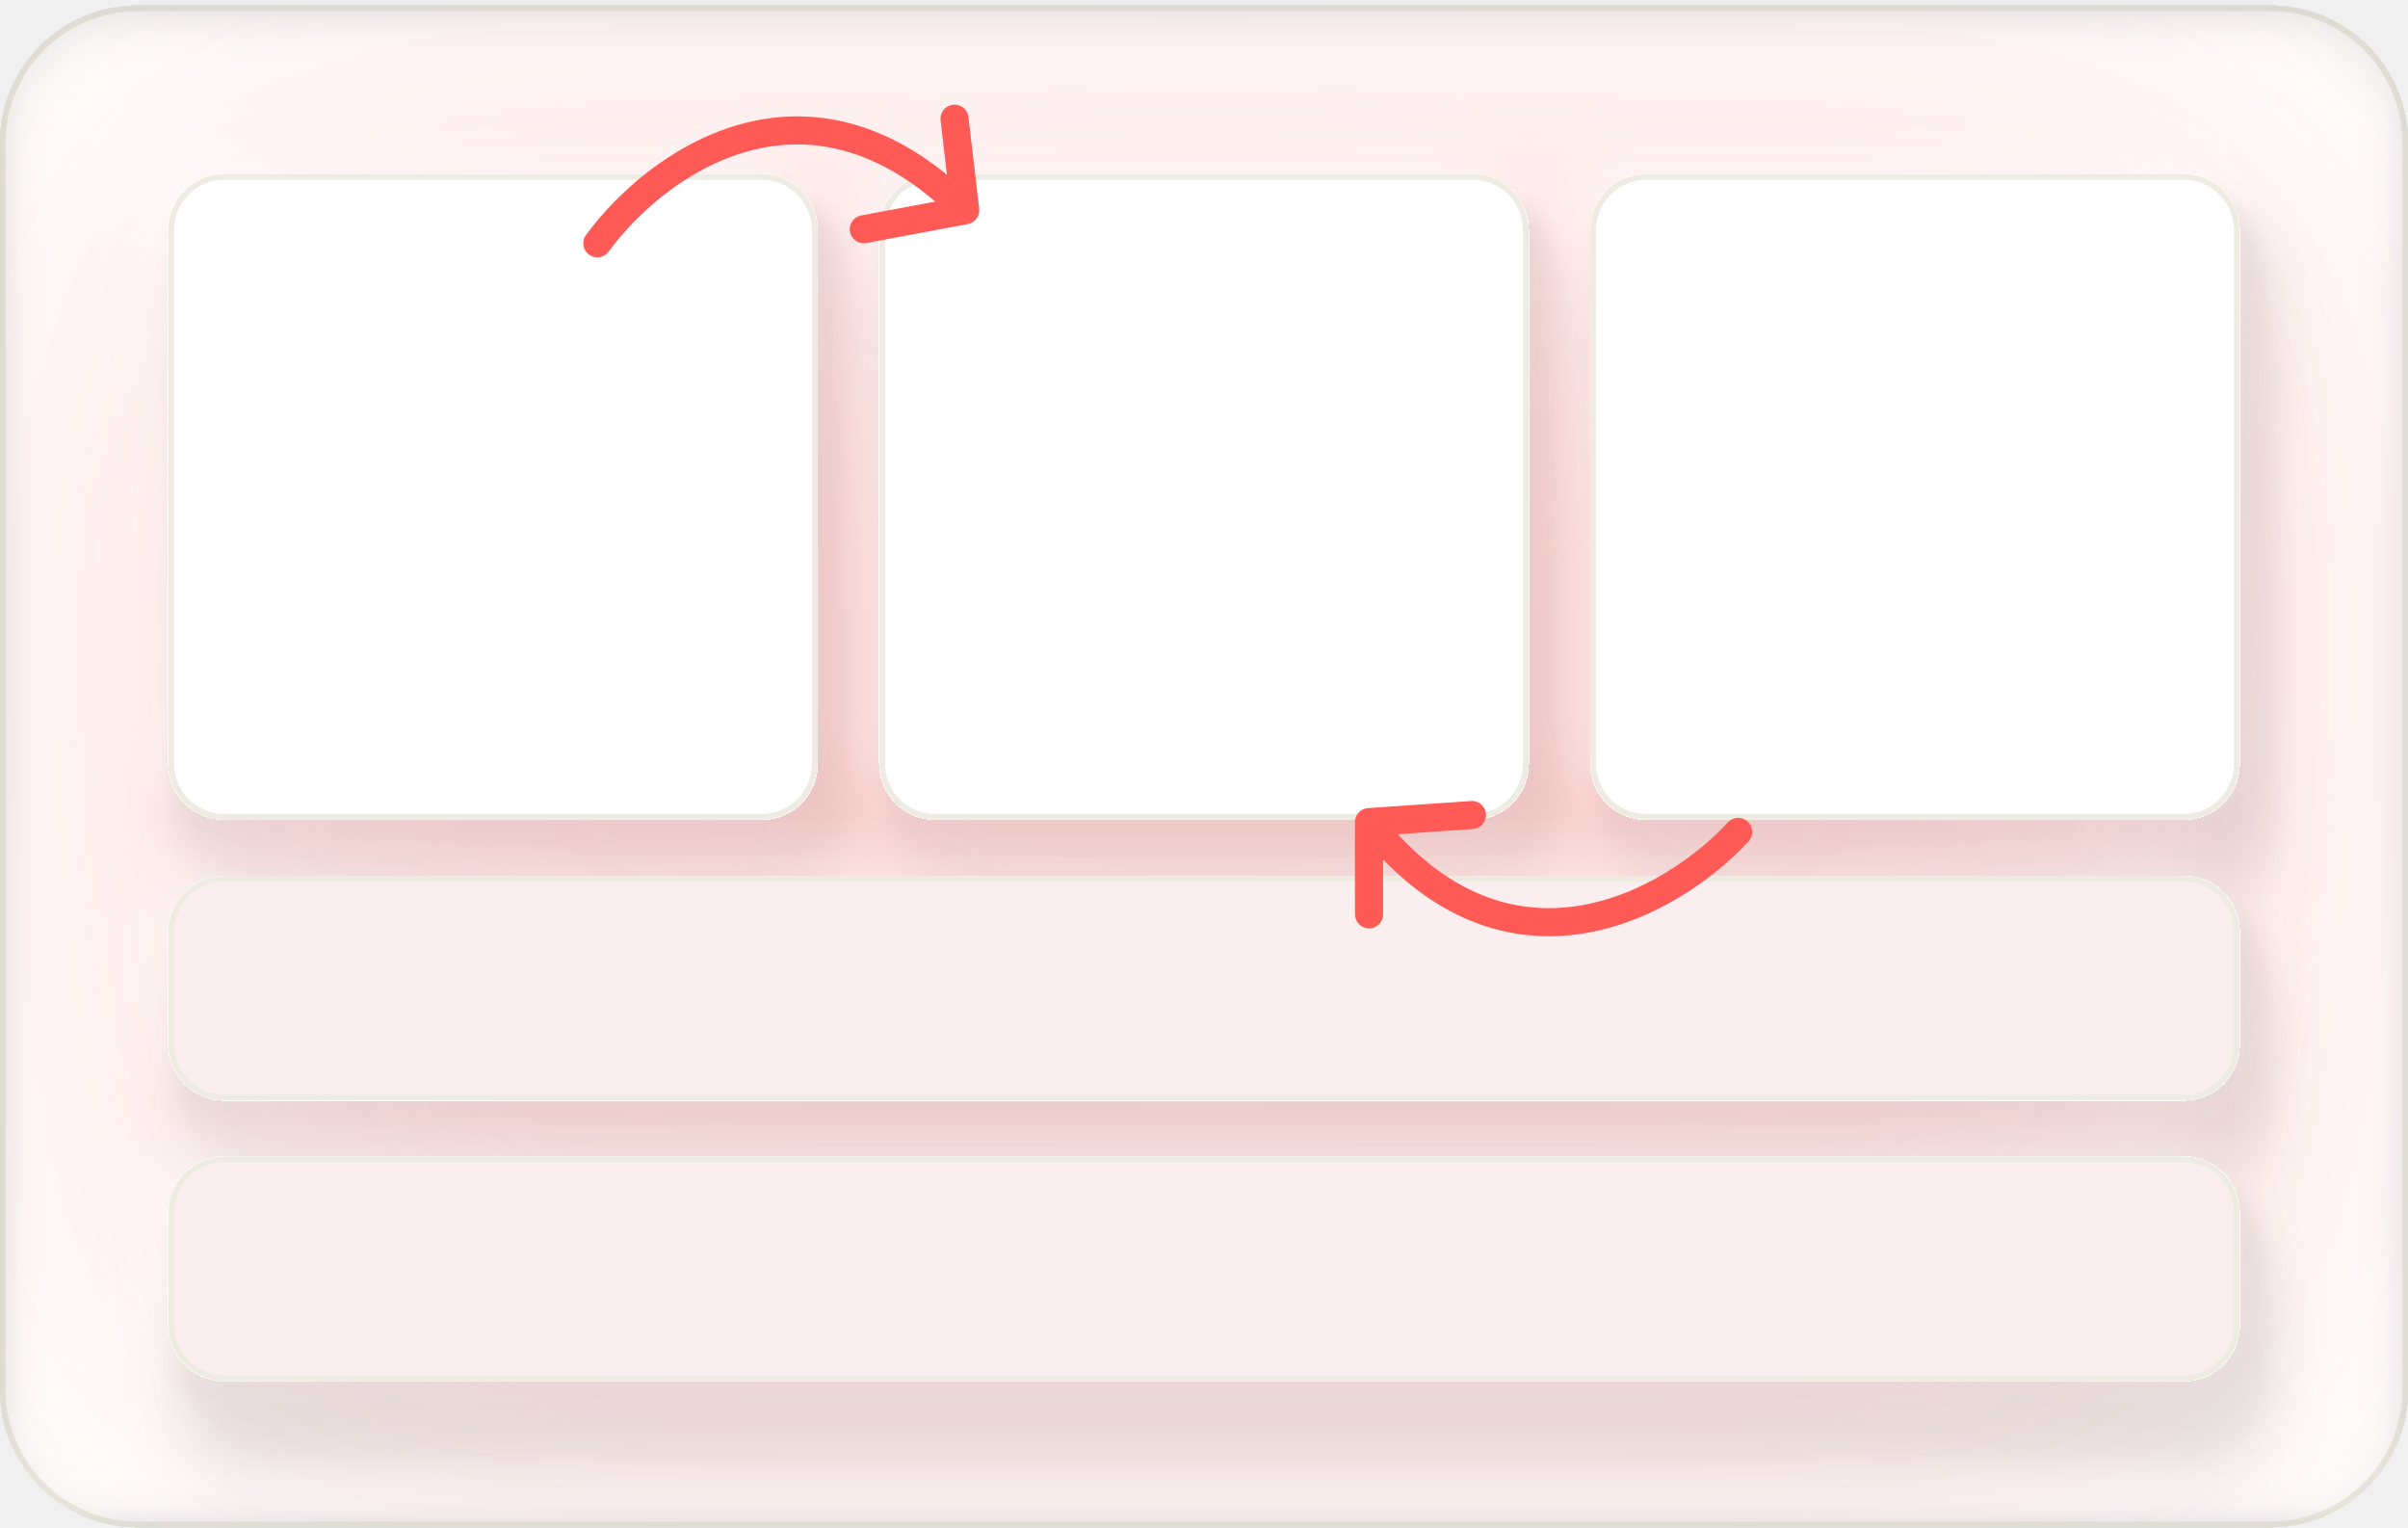
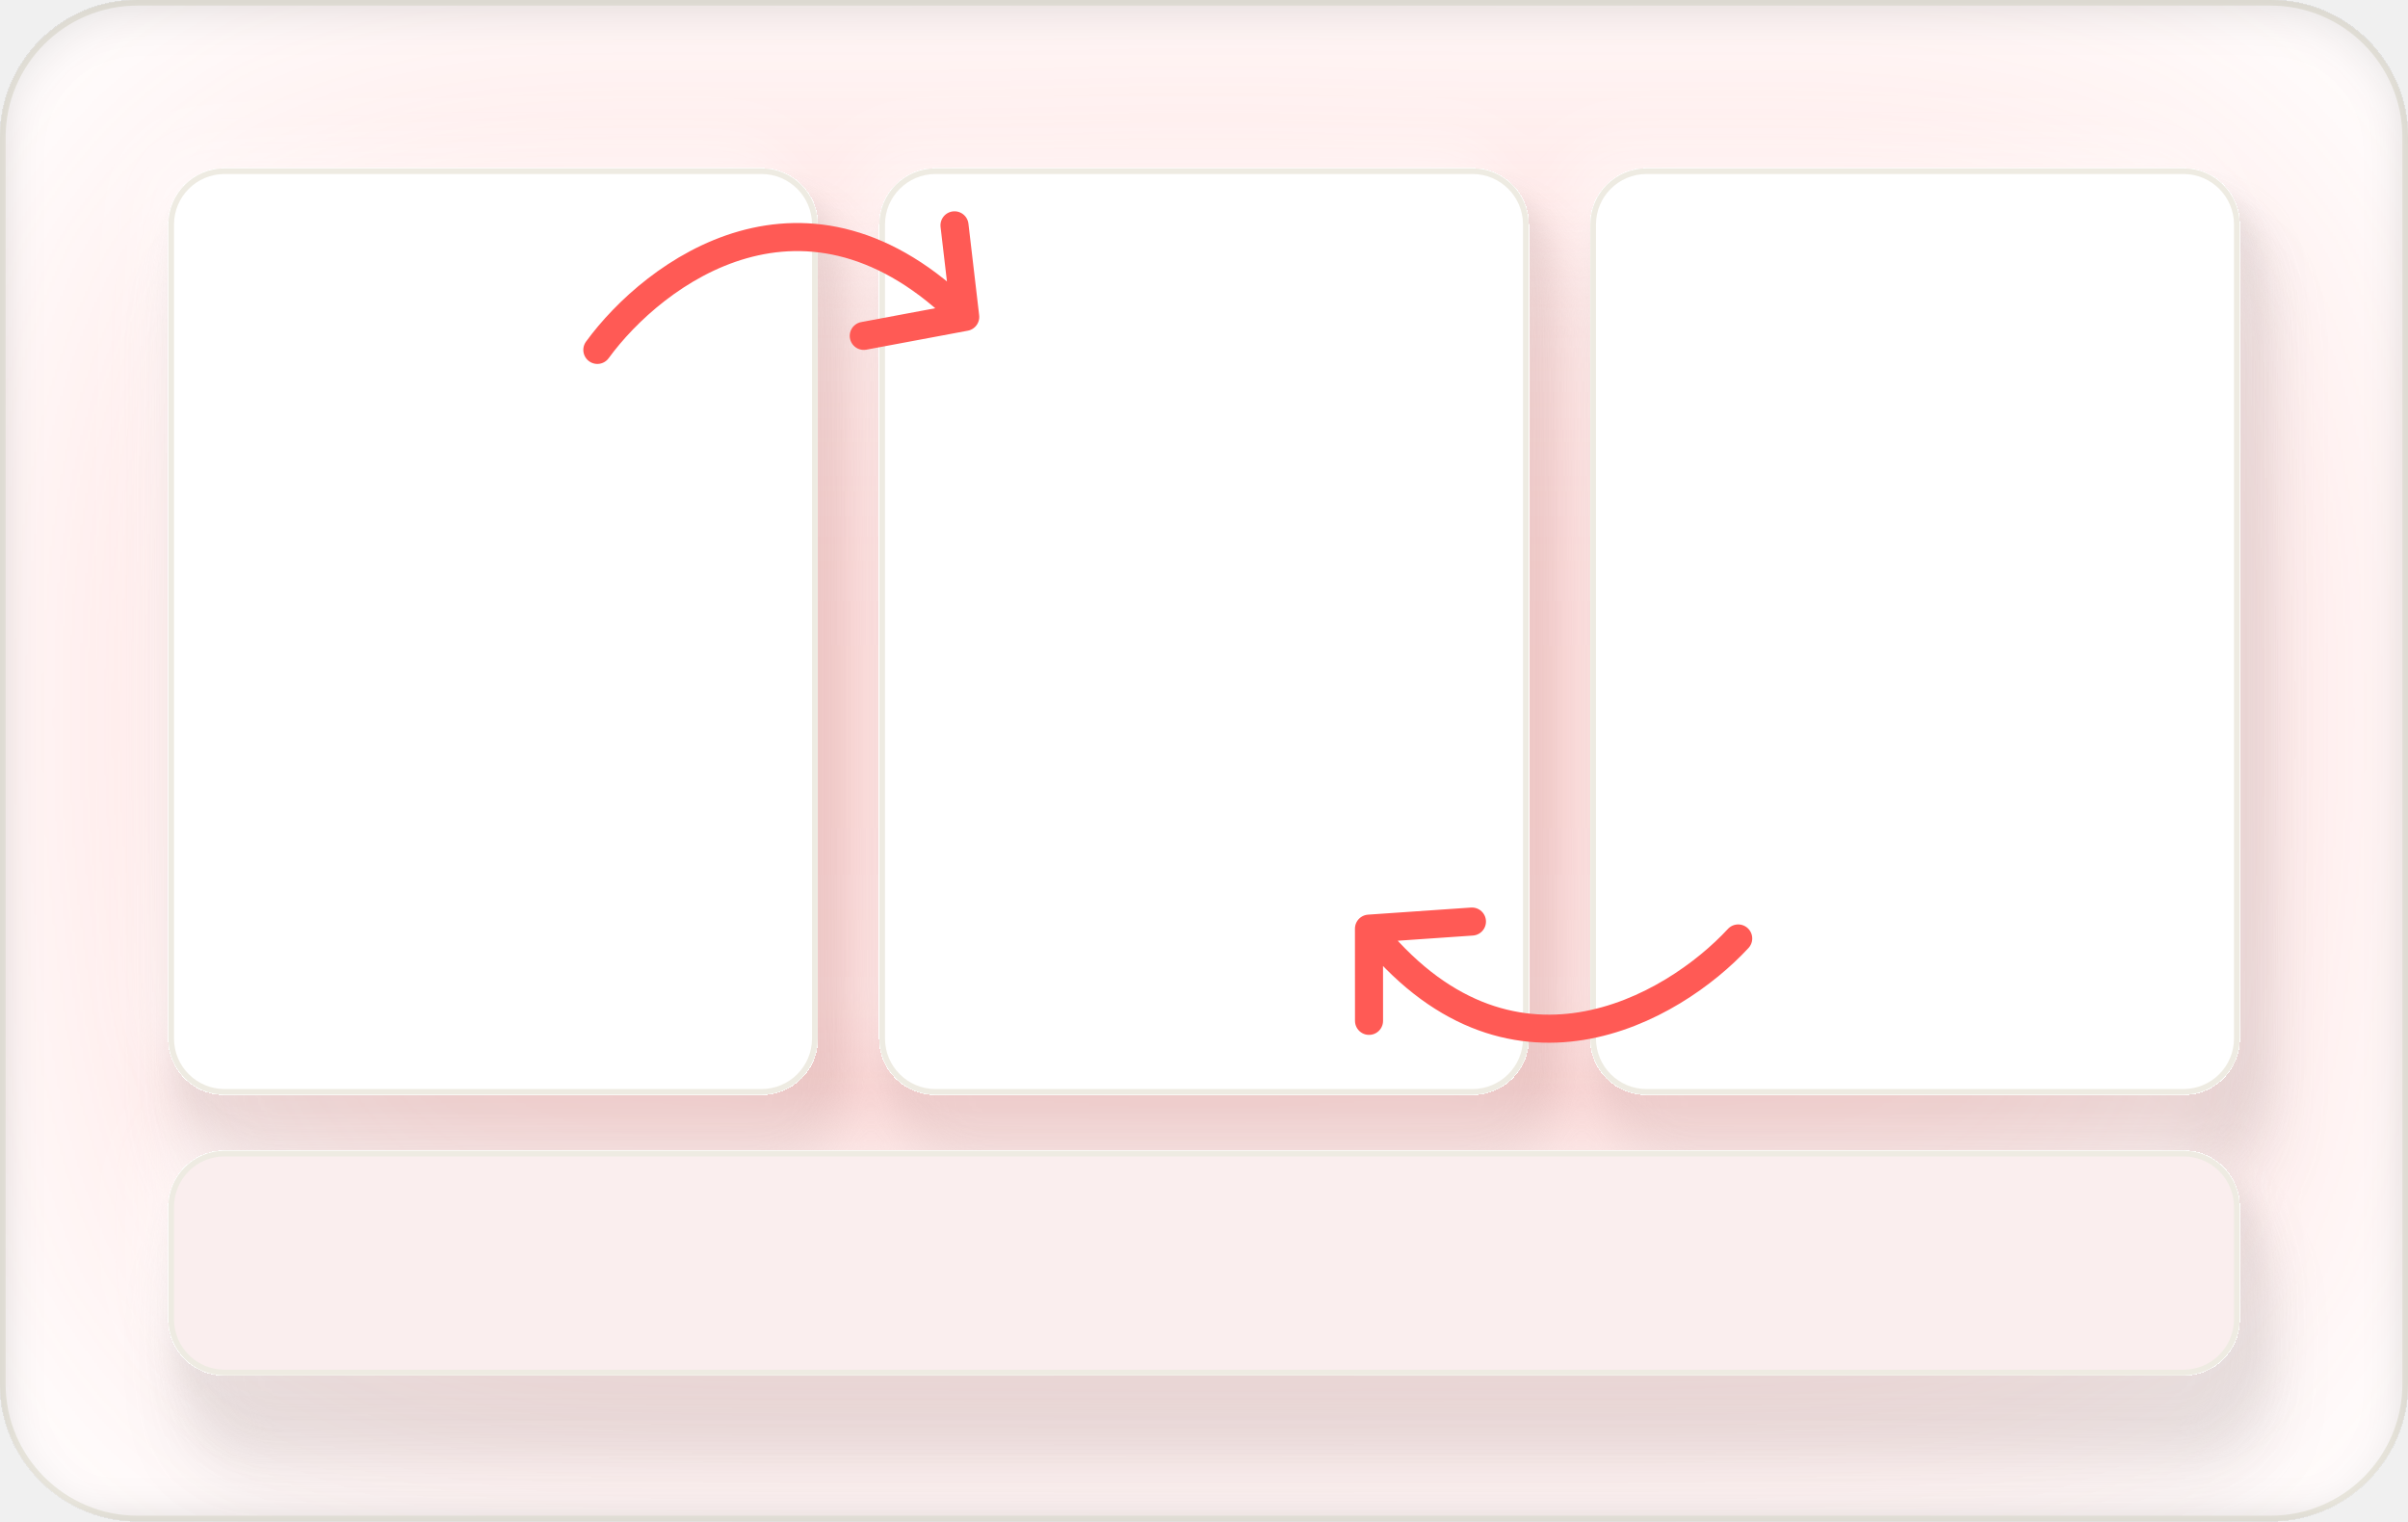
- <svg xmlns="http://www.w3.org/2000/svg" width="429" height="272" viewBox="0 0 429 272" fill="none">
+ <svg xmlns="http://www.w3.org/2000/svg" width="429" height="271" viewBox="0 0 429 271" fill="none">
  <g filter="url(#filter0_i_278_146)">
    <g clip-path="url(#clip0_278_146)">
-       <rect y="1" width="429" height="271" rx="24.5" fill="white" />
+       <rect width="429" height="271" rx="24.5" fill="white" />
      <g filter="url(#filter1_ddddd_278_146)">
-         <rect x="30.5" y="31.5" width="114.667" height="114" rx="9.5" fill="white" />
-         <rect x="30.5" y="31.5" width="114.667" height="114" rx="9.5" stroke="#EEEBE2" />
-         <rect x="157.167" y="31.5" width="114.667" height="114" rx="9.5" fill="white" />
-         <rect x="157.167" y="31.5" width="114.667" height="114" rx="9.5" stroke="#EEEBE2" />
-         <rect x="283.833" y="31.5" width="114.667" height="114" rx="9.5" fill="white" />
-         <rect x="283.833" y="31.5" width="114.667" height="114" rx="9.5" stroke="#EEEBE2" />
-         <rect x="30.5" y="156.5" width="368" height="39" rx="9.5" fill="#FAEEEE" />
-         <rect x="30.5" y="156.5" width="368" height="39" rx="9.5" stroke="#EEEBE2" />
-         <rect x="30.5" y="206.5" width="368" height="39" rx="9.5" fill="#FAEEEE" />
-         <rect x="30.5" y="206.5" width="368" height="39" rx="9.5" stroke="#EEEBE2" />
+         <rect x="30.5" y="30.5" width="114.667" height="164" rx="9.5" fill="white" />
+         <rect x="30.5" y="30.5" width="114.667" height="164" rx="9.5" stroke="#EEEBE2" />
+         <rect x="157.167" y="30.5" width="114.667" height="164" rx="9.5" fill="white" />
+         <rect x="157.167" y="30.5" width="114.667" height="164" rx="9.5" stroke="#EEEBE2" />
+         <rect x="283.833" y="30.5" width="114.667" height="164" rx="9.5" fill="white" />
+         <rect x="283.833" y="30.5" width="114.667" height="164" rx="9.5" stroke="#EEEBE2" />
+         <rect x="30.5" y="205.5" width="368" height="39" rx="9.5" fill="#FAEEEE" />
+         <rect x="30.5" y="205.5" width="368" height="39" rx="9.5" stroke="#EEEBE2" />
      </g>
    </g>
-     <rect x="0.5" y="1.5" width="428" height="270" rx="24" stroke="#EEEBE2" />
+     <rect x="0.5" y="0.5" width="428" height="270" rx="24" stroke="#EEEBE2" />
  </g>
-   <path d="M106.421 43.331C116.462 29.566 143.629 9.12 171.961 37.453M171.961 37.453L153.886 40.833M171.961 37.453L170.051 21.141" stroke="#FF5A55" stroke-width="5" stroke-linecap="round" />
-   <path d="M309.671 148.177C298.104 160.687 268.754 177.851 243.891 146.43M243.891 146.43L262.235 145.165M243.891 146.43L243.9 162.854" stroke="#FF5A55" stroke-width="5" stroke-linecap="round" />
+   <path d="M106.421 62.331C116.462 48.566 143.629 28.12 171.961 56.453M171.961 56.453L153.886 59.833M171.961 56.453L170.051 40.141" stroke="#FF5A55" stroke-width="5" stroke-linecap="round" />
+   <path d="M309.671 167.177C298.104 179.687 268.754 196.851 243.891 165.43M243.891 165.43L262.235 164.165M243.891 165.43L243.9 181.854" stroke="#FF5A55" stroke-width="5" stroke-linecap="round" />
  <defs>
-     <filter id="filter0_i_278_146" x="0" y="1" width="429" height="273" filterUnits="userSpaceOnUse" color-interpolation-filters="sRGB">
+     <filter id="filter0_i_278_146" x="0" y="0" width="429" height="273" filterUnits="userSpaceOnUse" color-interpolation-filters="sRGB">
      <feFlood flood-opacity="0" result="BackgroundImageFix" />
      <feBlend mode="normal" in="SourceGraphic" in2="BackgroundImageFix" result="shape" />
      <feColorMatrix in="SourceAlpha" type="matrix" values="0 0 0 0 0 0 0 0 0 0 0 0 0 0 0 0 0 0 127 0" result="hardAlpha" />
      <feOffset dy="2" />
      <feGaussianBlur stdDeviation="4" />
      <feComposite in2="hardAlpha" operator="arithmetic" k2="-1" k3="1" />
      <feColorMatrix type="matrix" values="0 0 0 0 0 0 0 0 0 0 0 0 0 0 0 0 0 0 0.1 0" />
      <feBlend mode="normal" in2="shape" result="effect1_innerShadow_278_146" />
    </filter>
-     <filter id="filter1_ddddd_278_146" x="-70" y="-65" width="569" height="415" filterUnits="userSpaceOnUse" color-interpolation-filters="sRGB">
+     <filter id="filter1_ddddd_278_146" x="-70" y="-66" width="569" height="415" filterUnits="userSpaceOnUse" color-interpolation-filters="sRGB">
      <feFlood flood-opacity="0" result="BackgroundImageFix" />
      <feColorMatrix in="SourceAlpha" type="matrix" values="0 0 0 0 0 0 0 0 0 0 0 0 0 0 0 0 0 0 127 0" result="hardAlpha" />
      <feOffset dx="2" dy="4" />
      <feGaussianBlur stdDeviation="2" />
      <feComposite in2="hardAlpha" operator="out" />
      <feColorMatrix type="matrix" values="0 0 0 0 0.906 0 0 0 0 0.906 0 0 0 0 0.906 0 0 0 1 0" />
      <feBlend mode="normal" in2="BackgroundImageFix" result="effect1_dropShadow_278_146" />
      <feColorMatrix in="SourceAlpha" type="matrix" values="0 0 0 0 0 0 0 0 0 0 0 0 0 0 0 0 0 0 127 0" result="hardAlpha" />
      <feOffset dx="4" dy="8" />
      <feGaussianBlur stdDeviation="4" />
      <feComposite in2="hardAlpha" operator="out" />
      <feColorMatrix type="matrix" values="0 0 0 0 0.897 0 0 0 0 0.897 0 0 0 0 0.897 0 0 0 1 0" />
      <feBlend mode="normal" in2="effect1_dropShadow_278_146" result="effect2_dropShadow_278_146" />
      <feColorMatrix in="SourceAlpha" type="matrix" values="0 0 0 0 0 0 0 0 0 0 0 0 0 0 0 0 0 0 127 0" result="hardAlpha" />
      <feOffset dx="4" dy="16" />
      <feGaussianBlur stdDeviation="6" />
      <feComposite in2="hardAlpha" operator="out" />
      <feColorMatrix type="matrix" values="0 0 0 0 0.899 0 0 0 0 0.899 0 0 0 0 0.899 0 0 0 1 0" />
      <feBlend mode="normal" in2="effect2_dropShadow_278_146" result="effect3_dropShadow_278_146" />
      <feColorMatrix in="SourceAlpha" type="matrix" values="0 0 0 0 0 0 0 0 0 0 0 0 0 0 0 0 0 0 127 0" result="hardAlpha" />
      <feOffset dy="4" />
      <feGaussianBlur stdDeviation="50" />
      <feComposite in2="hardAlpha" operator="out" />
      <feColorMatrix type="matrix" values="0 0 0 0 1 0 0 0 0 0.353 0 0 0 0 0.333 0 0 0 0.3 0" />
      <feBlend mode="normal" in2="effect3_dropShadow_278_146" result="effect4_dropShadow_278_146" />
      <feColorMatrix in="SourceAlpha" type="matrix" values="0 0 0 0 0 0 0 0 0 0 0 0 0 0 0 0 0 0 127 0" result="hardAlpha" />
      <feOffset dx="-5" dy="-5" />
      <feGaussianBlur stdDeviation="5" />
      <feComposite in2="hardAlpha" operator="out" />
      <feColorMatrix type="matrix" values="0 0 0 0 1 0 0 0 0 1 0 0 0 0 1 0 0 0 0.4 0" />
      <feBlend mode="normal" in2="effect4_dropShadow_278_146" result="effect5_dropShadow_278_146" />
      <feBlend mode="normal" in="SourceGraphic" in2="effect5_dropShadow_278_146" result="shape" />
    </filter>
    <clipPath id="clip0_278_146">
-       <rect y="1" width="429" height="271" rx="24.5" fill="white" />
+       <rect width="429" height="271" rx="24.5" fill="white" />
    </clipPath>
  </defs>
</svg>
